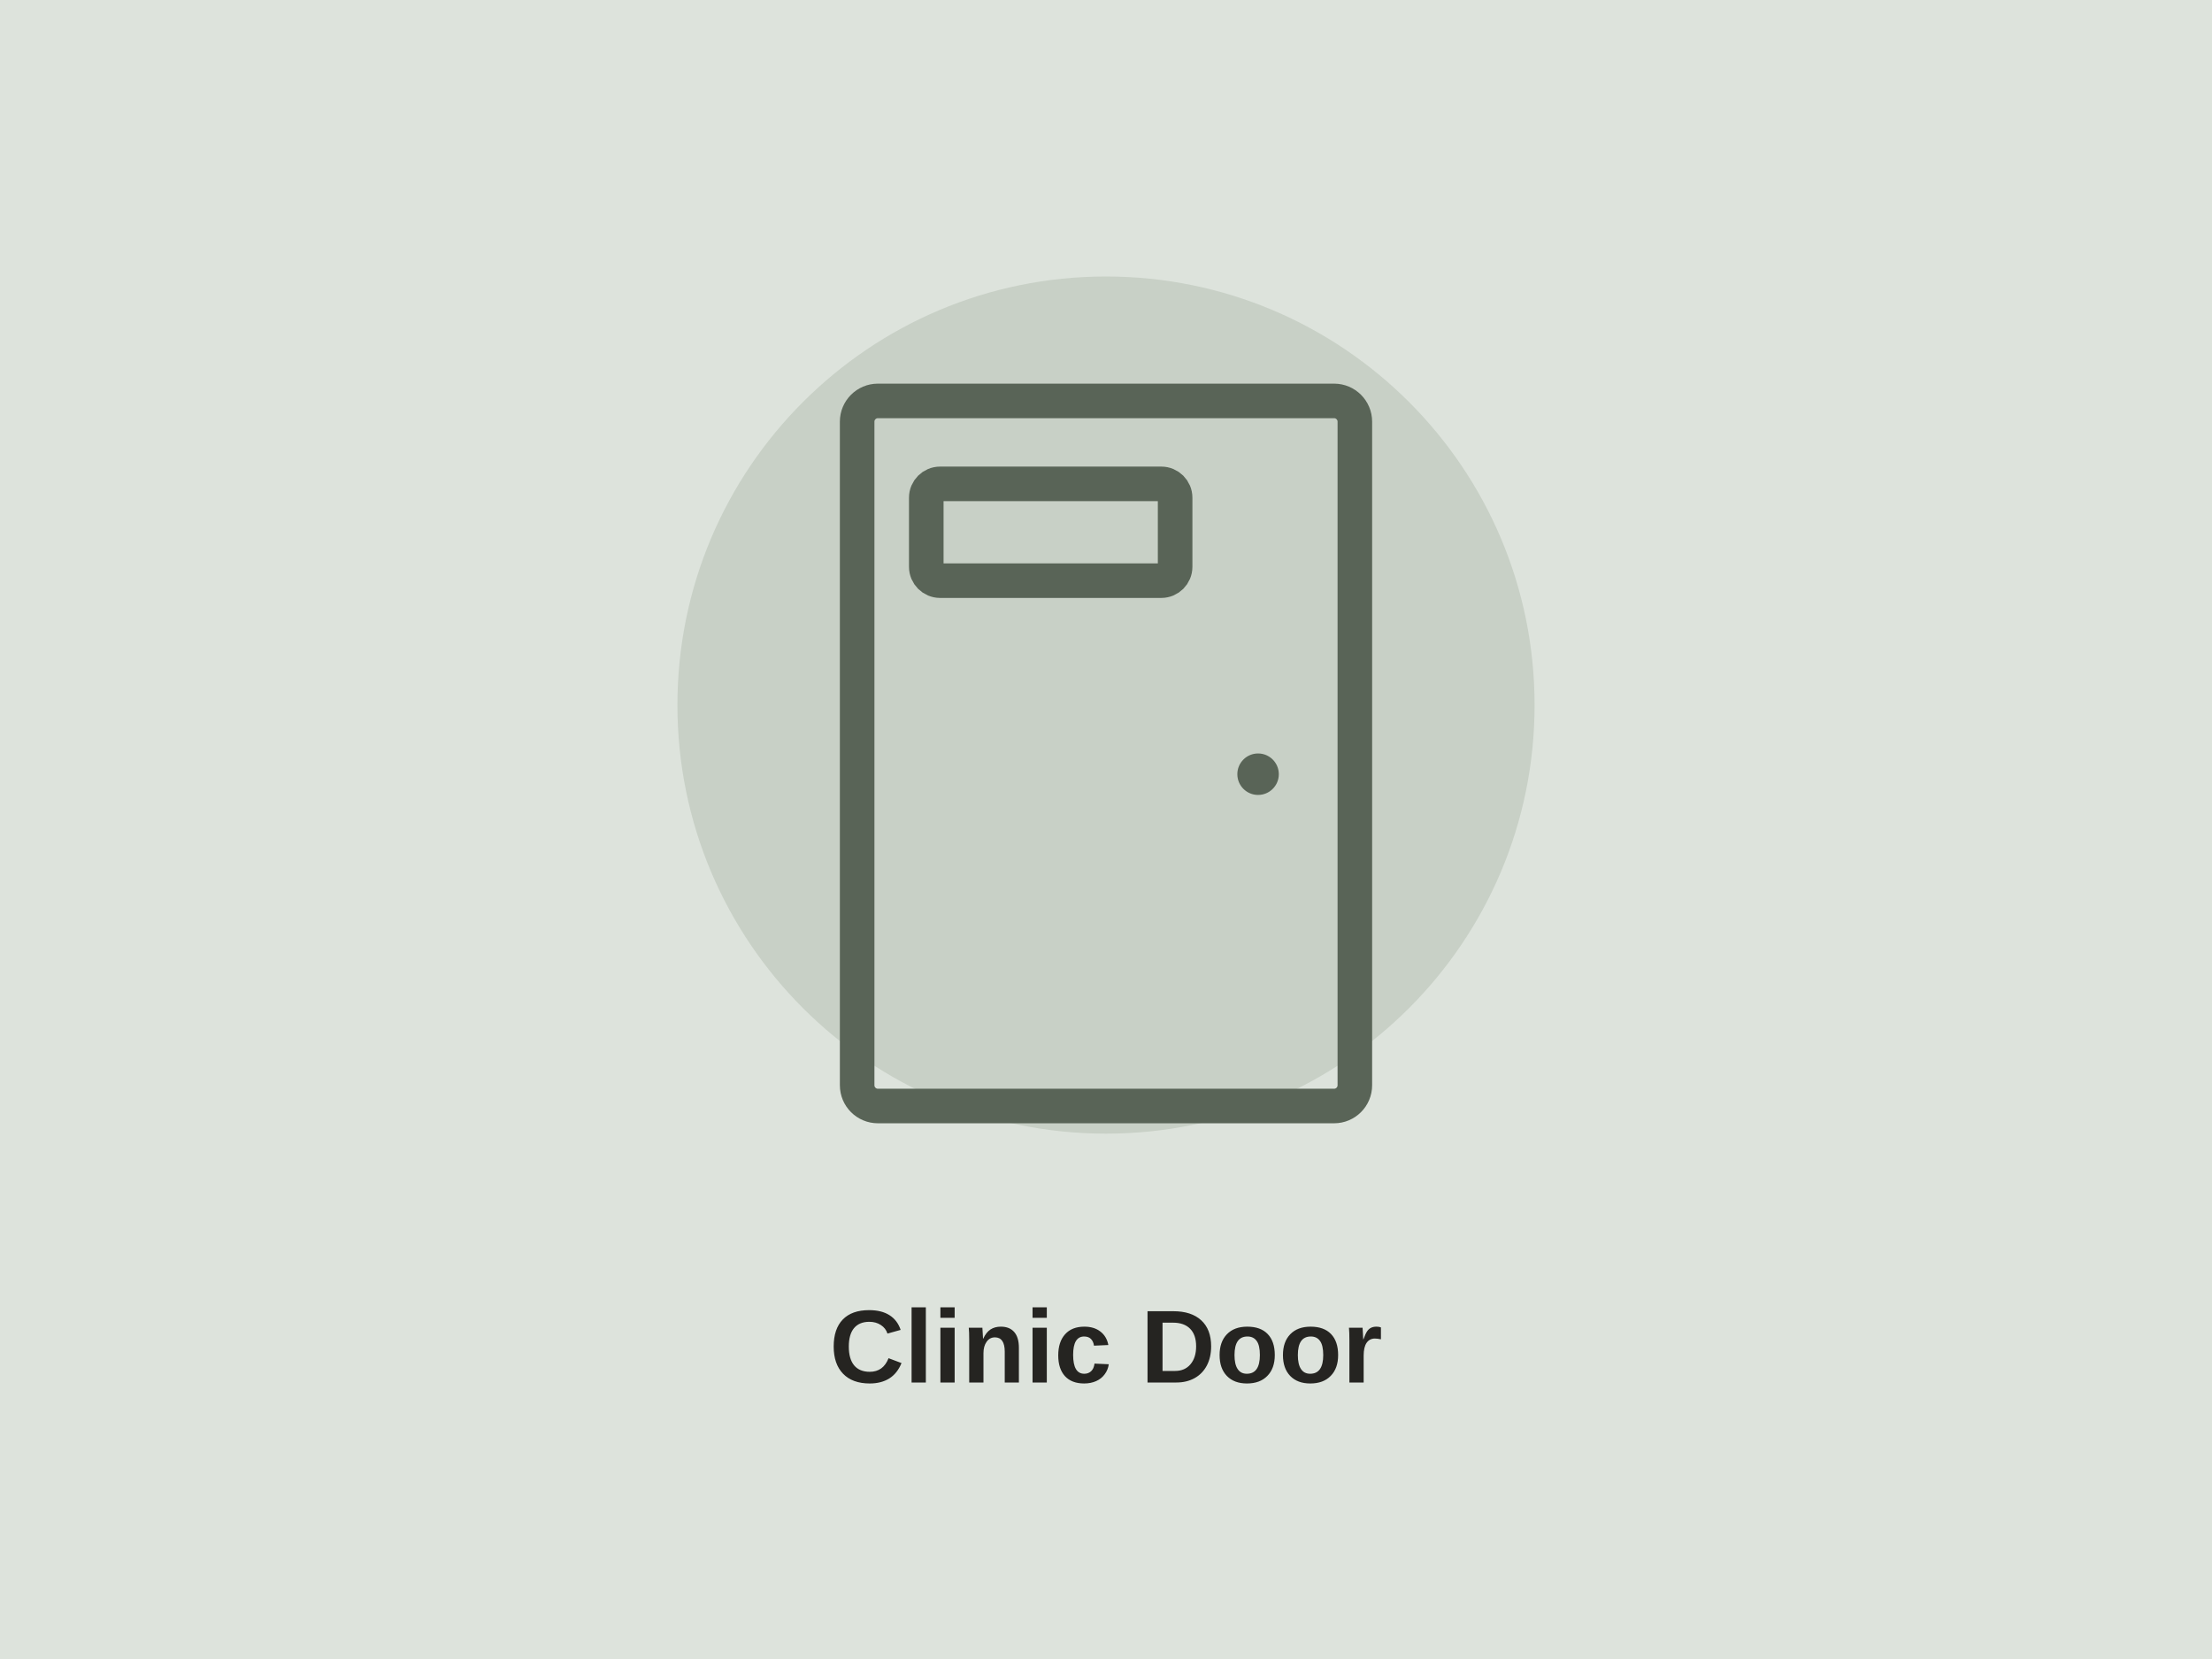
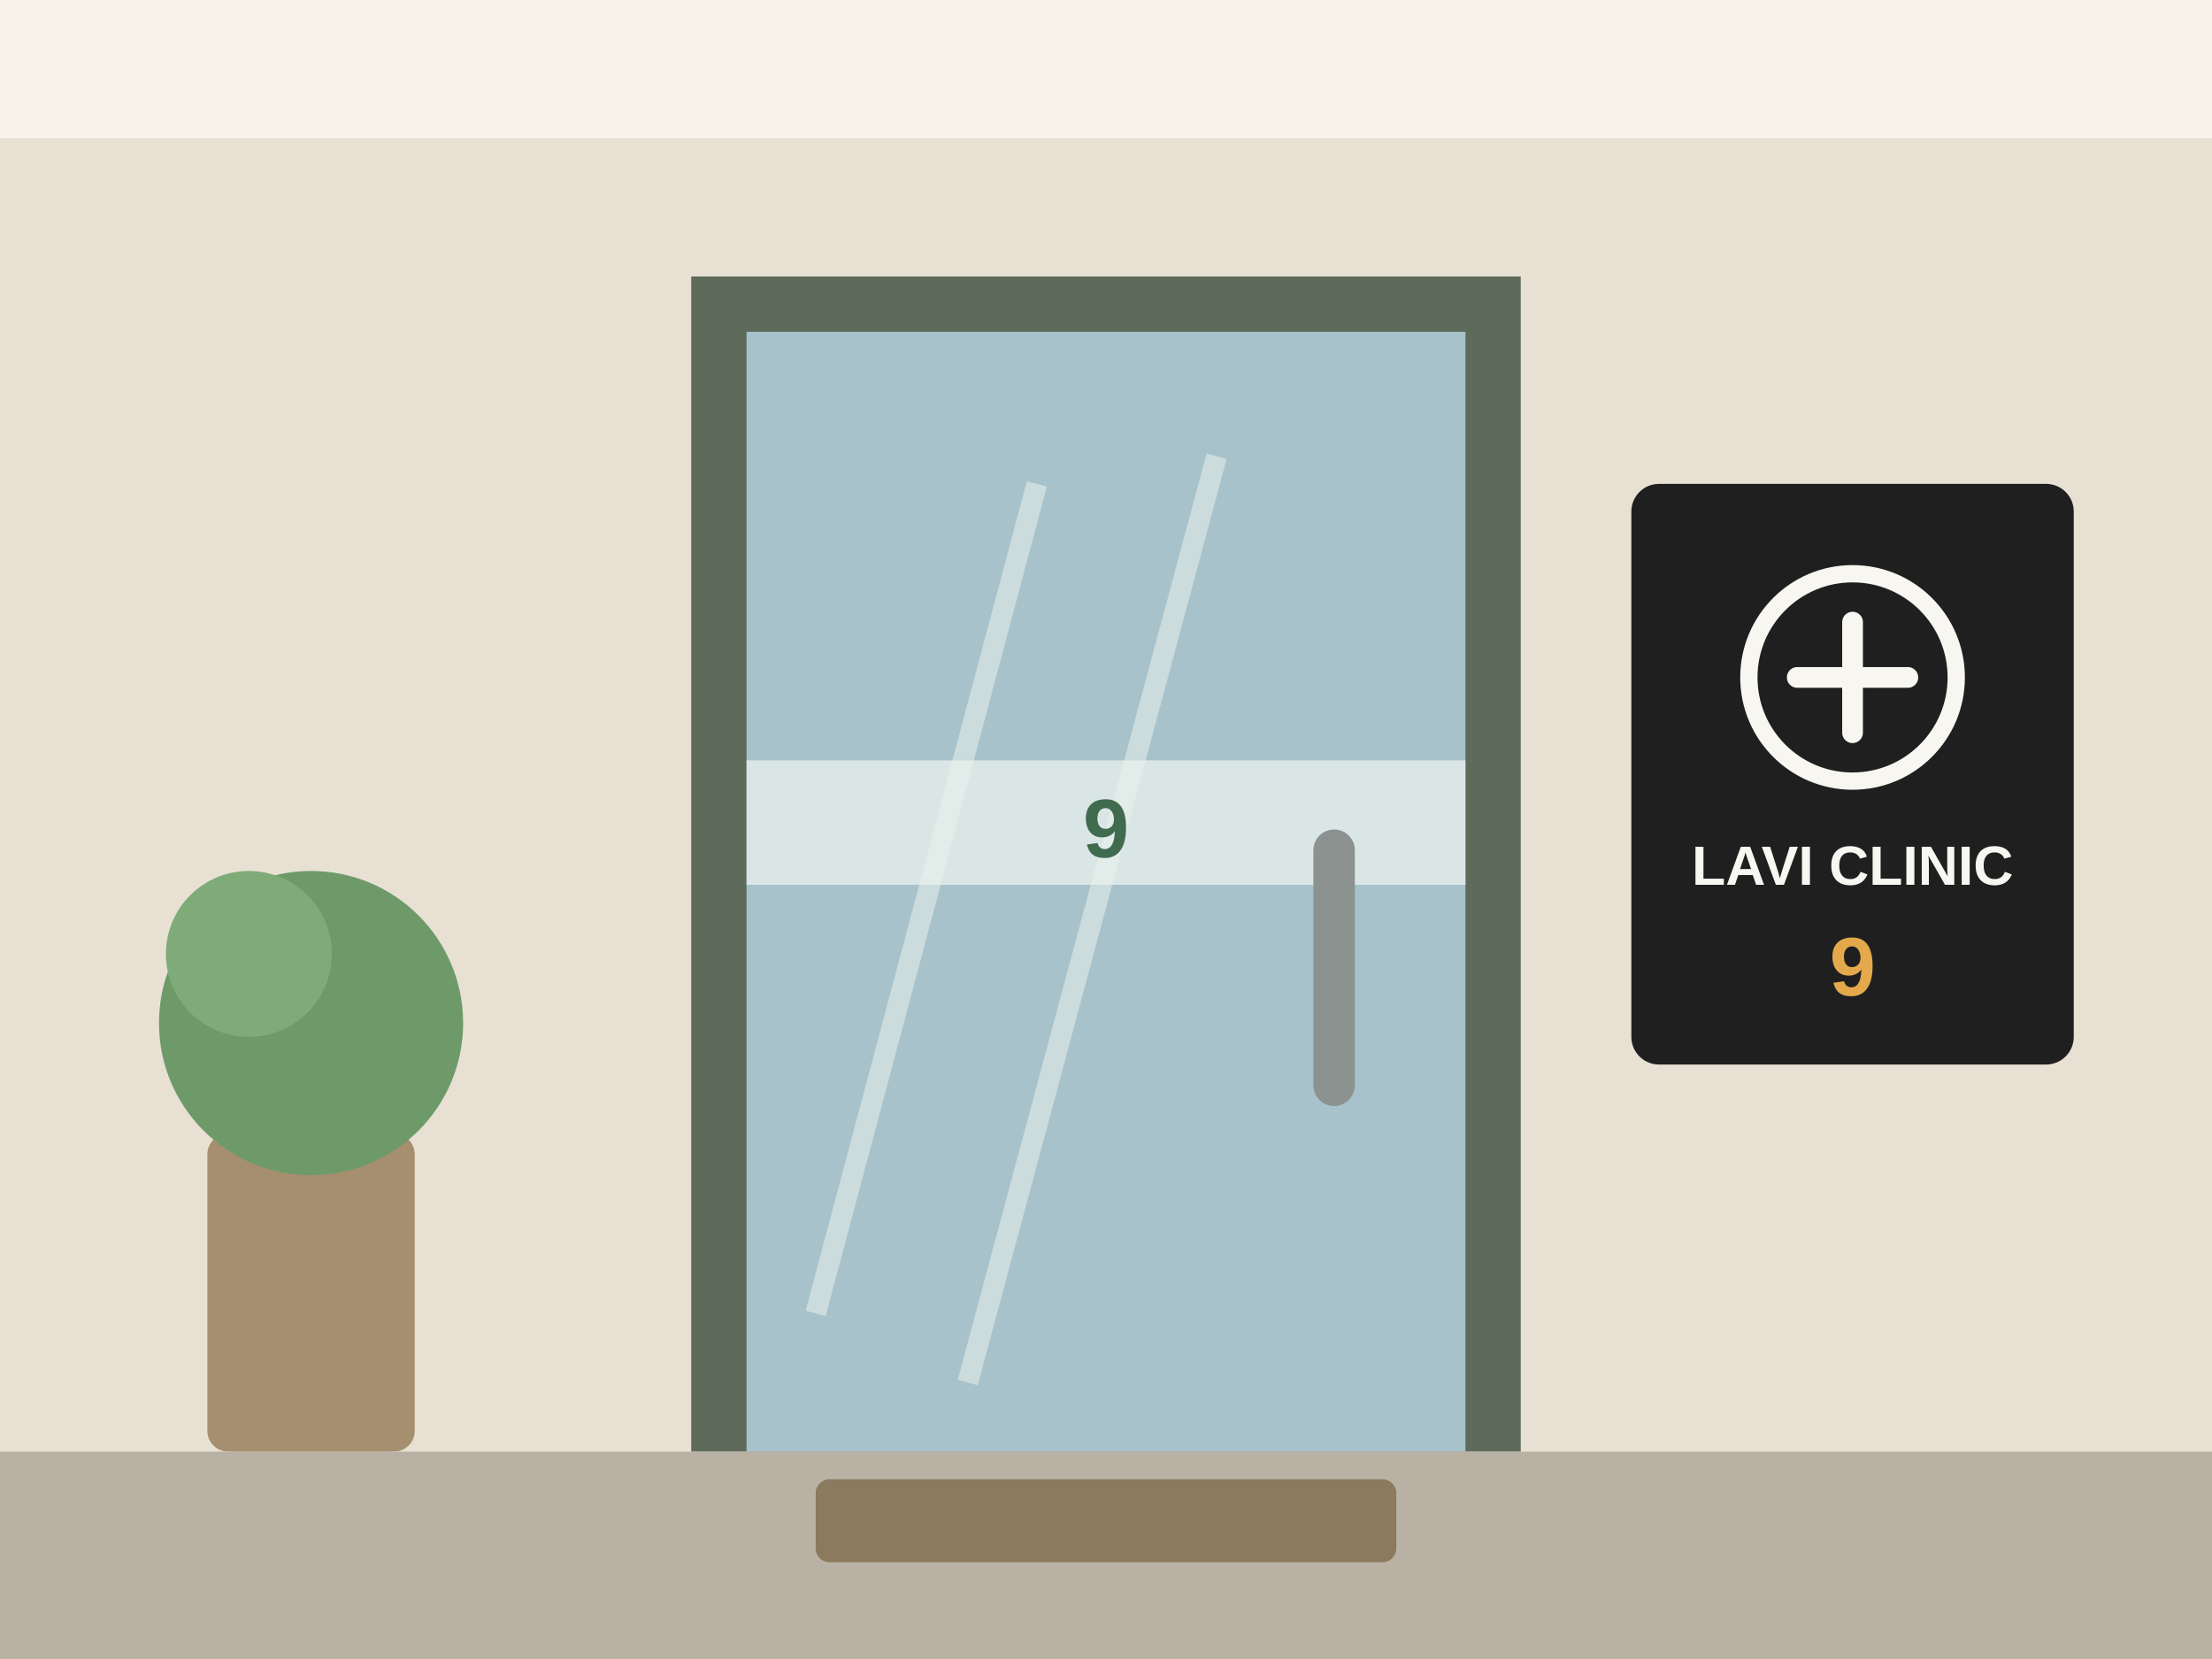
<svg xmlns="http://www.w3.org/2000/svg" viewBox="0 0 320 240">
-   <rect width="320" height="240" fill="#DDE3DC" />
-   <circle cx="160" cy="102" r="62" fill="#c8d0c6" />
-   <g stroke="#596457" stroke-width="5" fill="none" stroke-linecap="round" stroke-linejoin="round">
-     <rect x="124" y="58" width="72" height="102" rx="3" />
-     <circle cx="182" cy="112" r="3" fill="#596457" stroke="none" />
-     <rect x="134" y="70" width="36" height="14" rx="2" />
+   <rect width="320" height="240" fill="#E8E1D3" />
+   <rect x="0" y="0" width="320" height="20" fill="#F7F3EA" />
+   <rect x="100" y="40" width="120" height="170" fill="#5E6B5B" />
+   <rect x="108" y="48" width="104" height="162" fill="#A7C2CB" />
+   <g stroke="#DCE6E3" stroke-width="3" opacity=".7">
+     <line x1="118" y1="190" x2="150" y2="70" />
+     <line x1="140" y1="200" x2="176" y2="66" />
  </g>
-   <text x="160" y="200" font-family="Arial, sans-serif" font-size="15" font-weight="600" fill="#252421" text-anchor="middle">Clinic Door</text>
+   <rect x="108" y="110" width="104" height="18" fill="#E9F1EE" opacity=".75" />
+   <rect x="190" y="120" width="6" height="40" rx="3" fill="#8C9290" />
+   <text x="160" y="124" font-family="Arial, sans-serif" font-size="12" font-weight="700" fill="#3F6B4F" text-anchor="middle">9</text>
+   <rect x="236" y="70" width="64" height="84" rx="4" fill="#1F1F1F" />
+   <circle cx="268" cy="98" r="15" fill="none" stroke="#F8F6F1" stroke-width="2.5" />
+   <path d="M268 90v16M260 98h16" stroke="#F8F6F1" stroke-width="3" stroke-linecap="round" />
+   <text x="268" y="128" font-family="Arial, sans-serif" font-size="8" font-weight="700" fill="#F8F6F1" text-anchor="middle">LAVI CLINIC</text>
+   <text x="268" y="144" font-family="Arial, sans-serif" font-size="12" font-weight="700" fill="#E4A94A" text-anchor="middle">9</text>
+   <g>
+     <rect x="30" y="164" width="30" height="46" rx="3" fill="#A58F6E" />
+     <circle cx="45" cy="148" r="22" fill="#6E9A6A" />
+     <circle cx="36" cy="138" r="12" fill="#7FAB79" />
+   </g>
+   <rect x="0" y="210" width="320" height="30" fill="#B9B2A4" />
+   <rect x="118" y="214" width="84" height="12" rx="2" fill="#8C7A5E" />
</svg>
